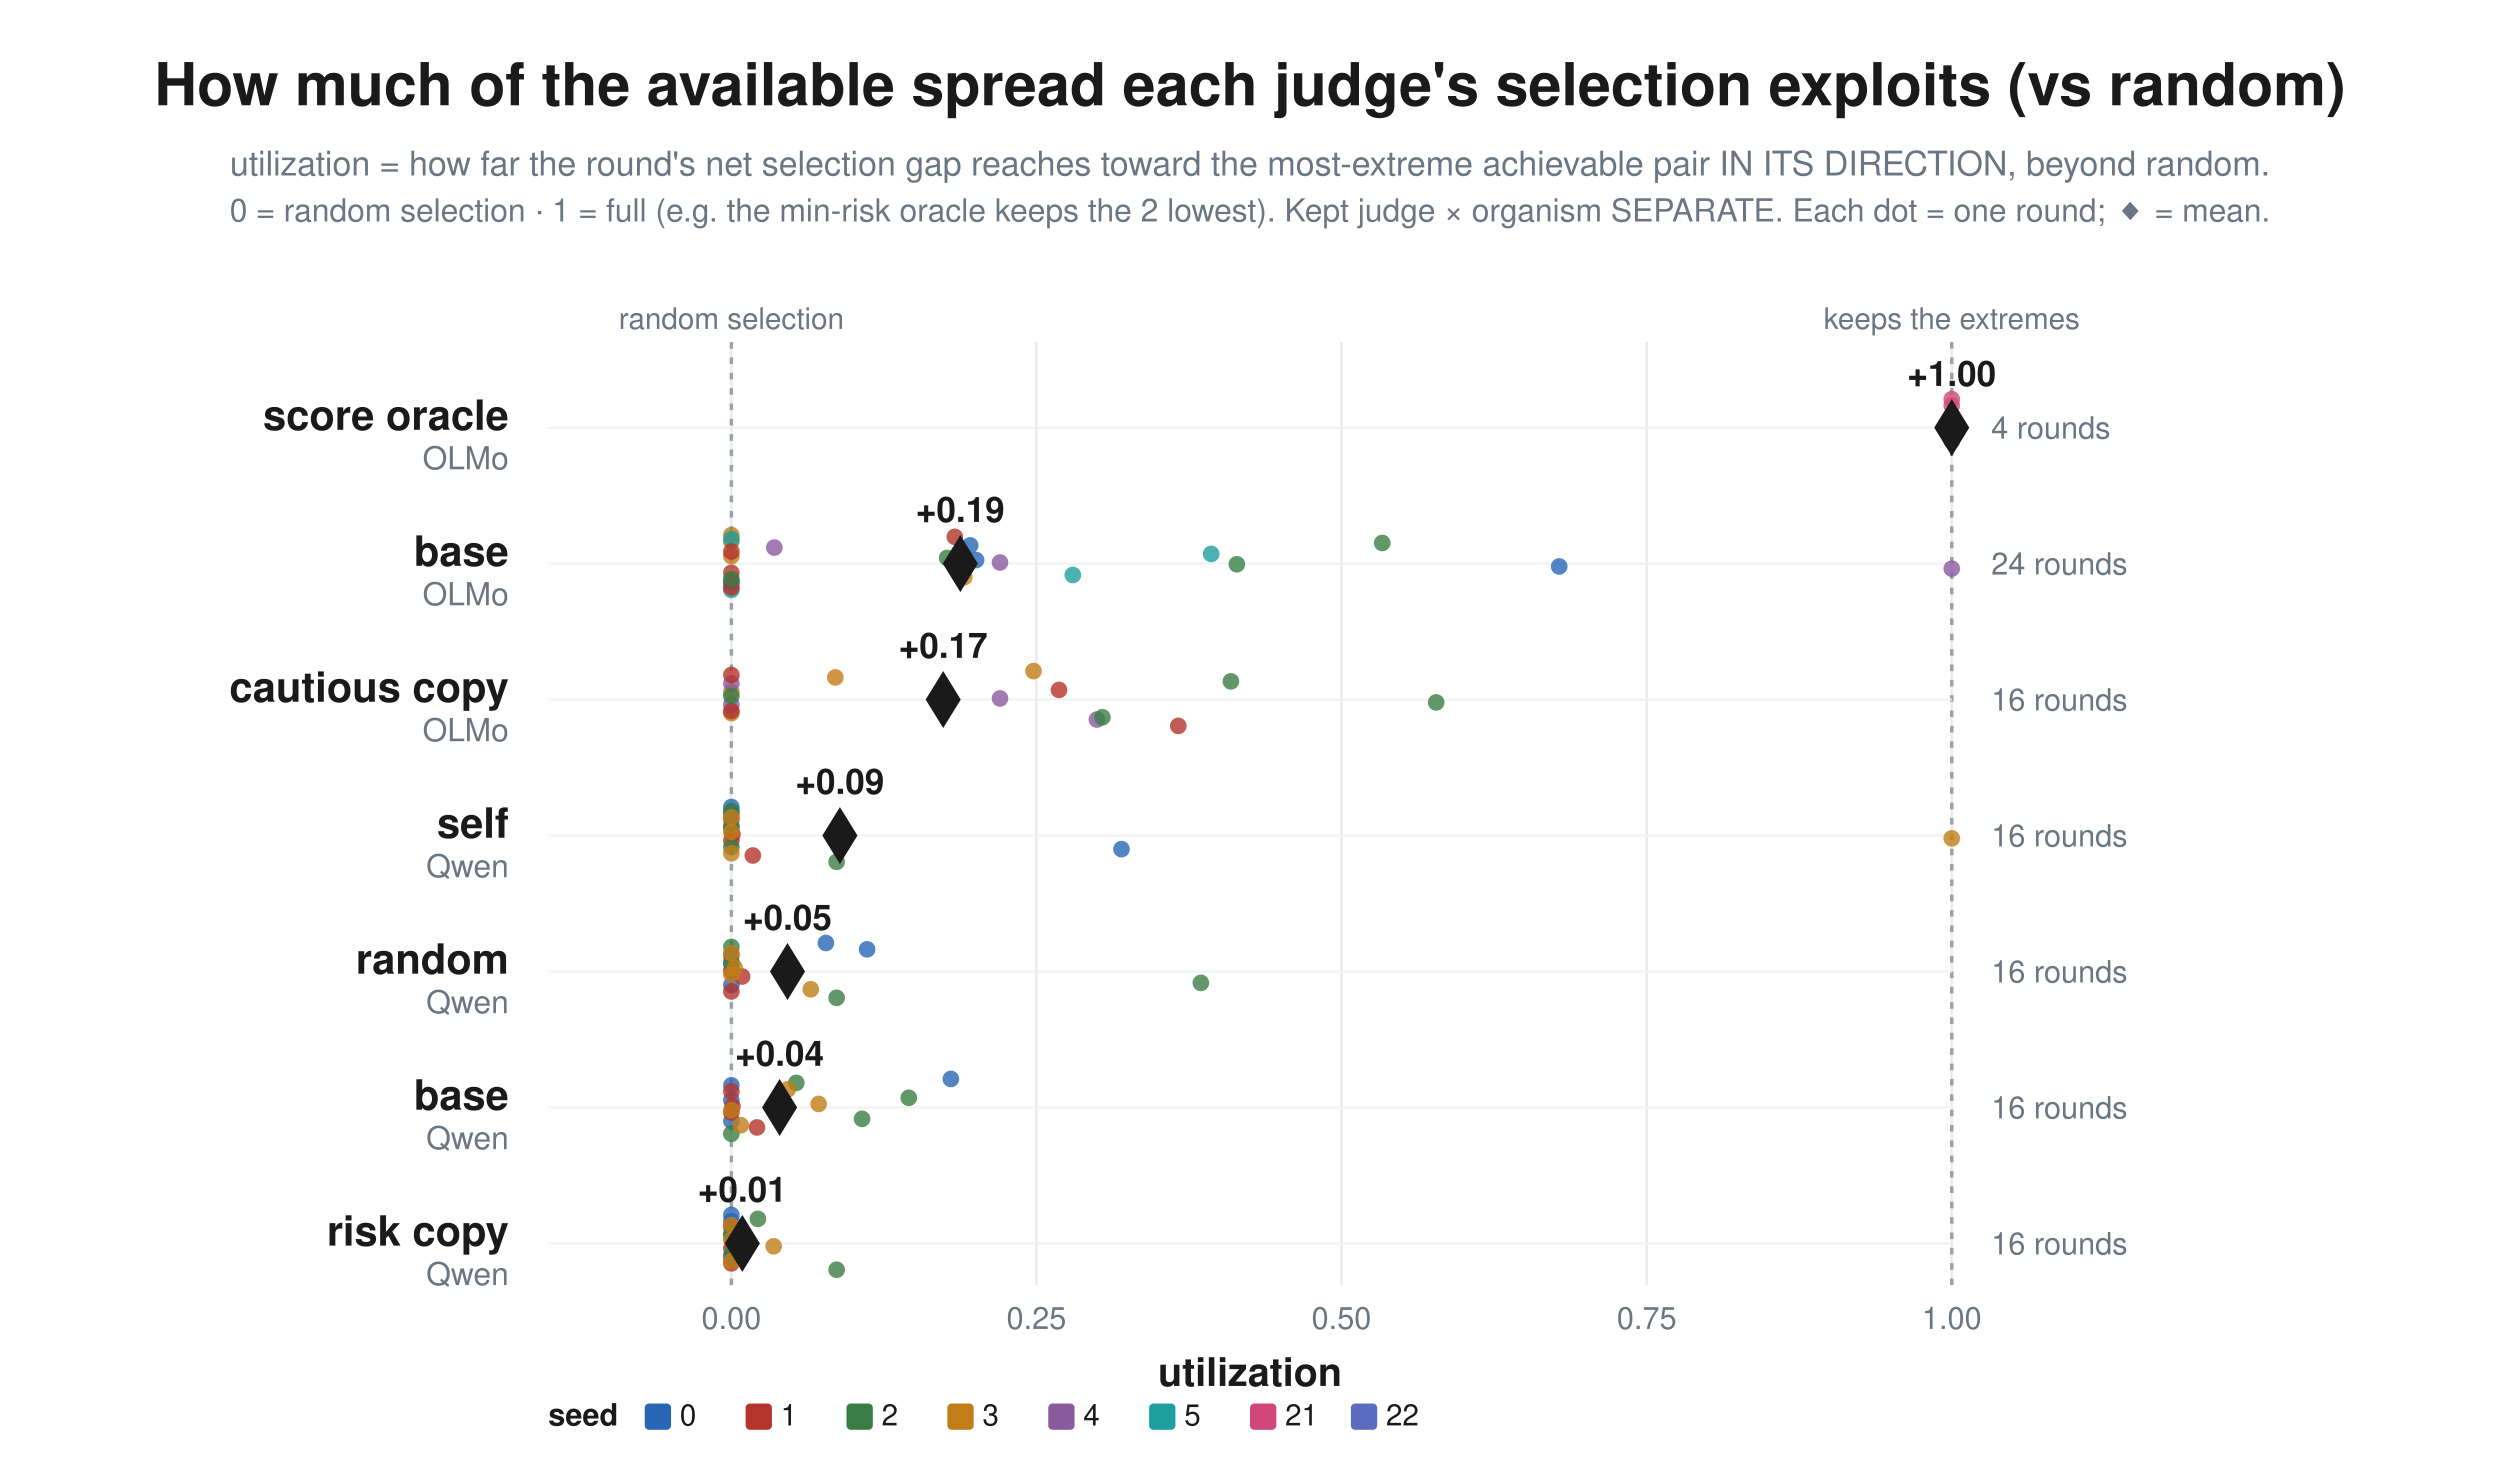
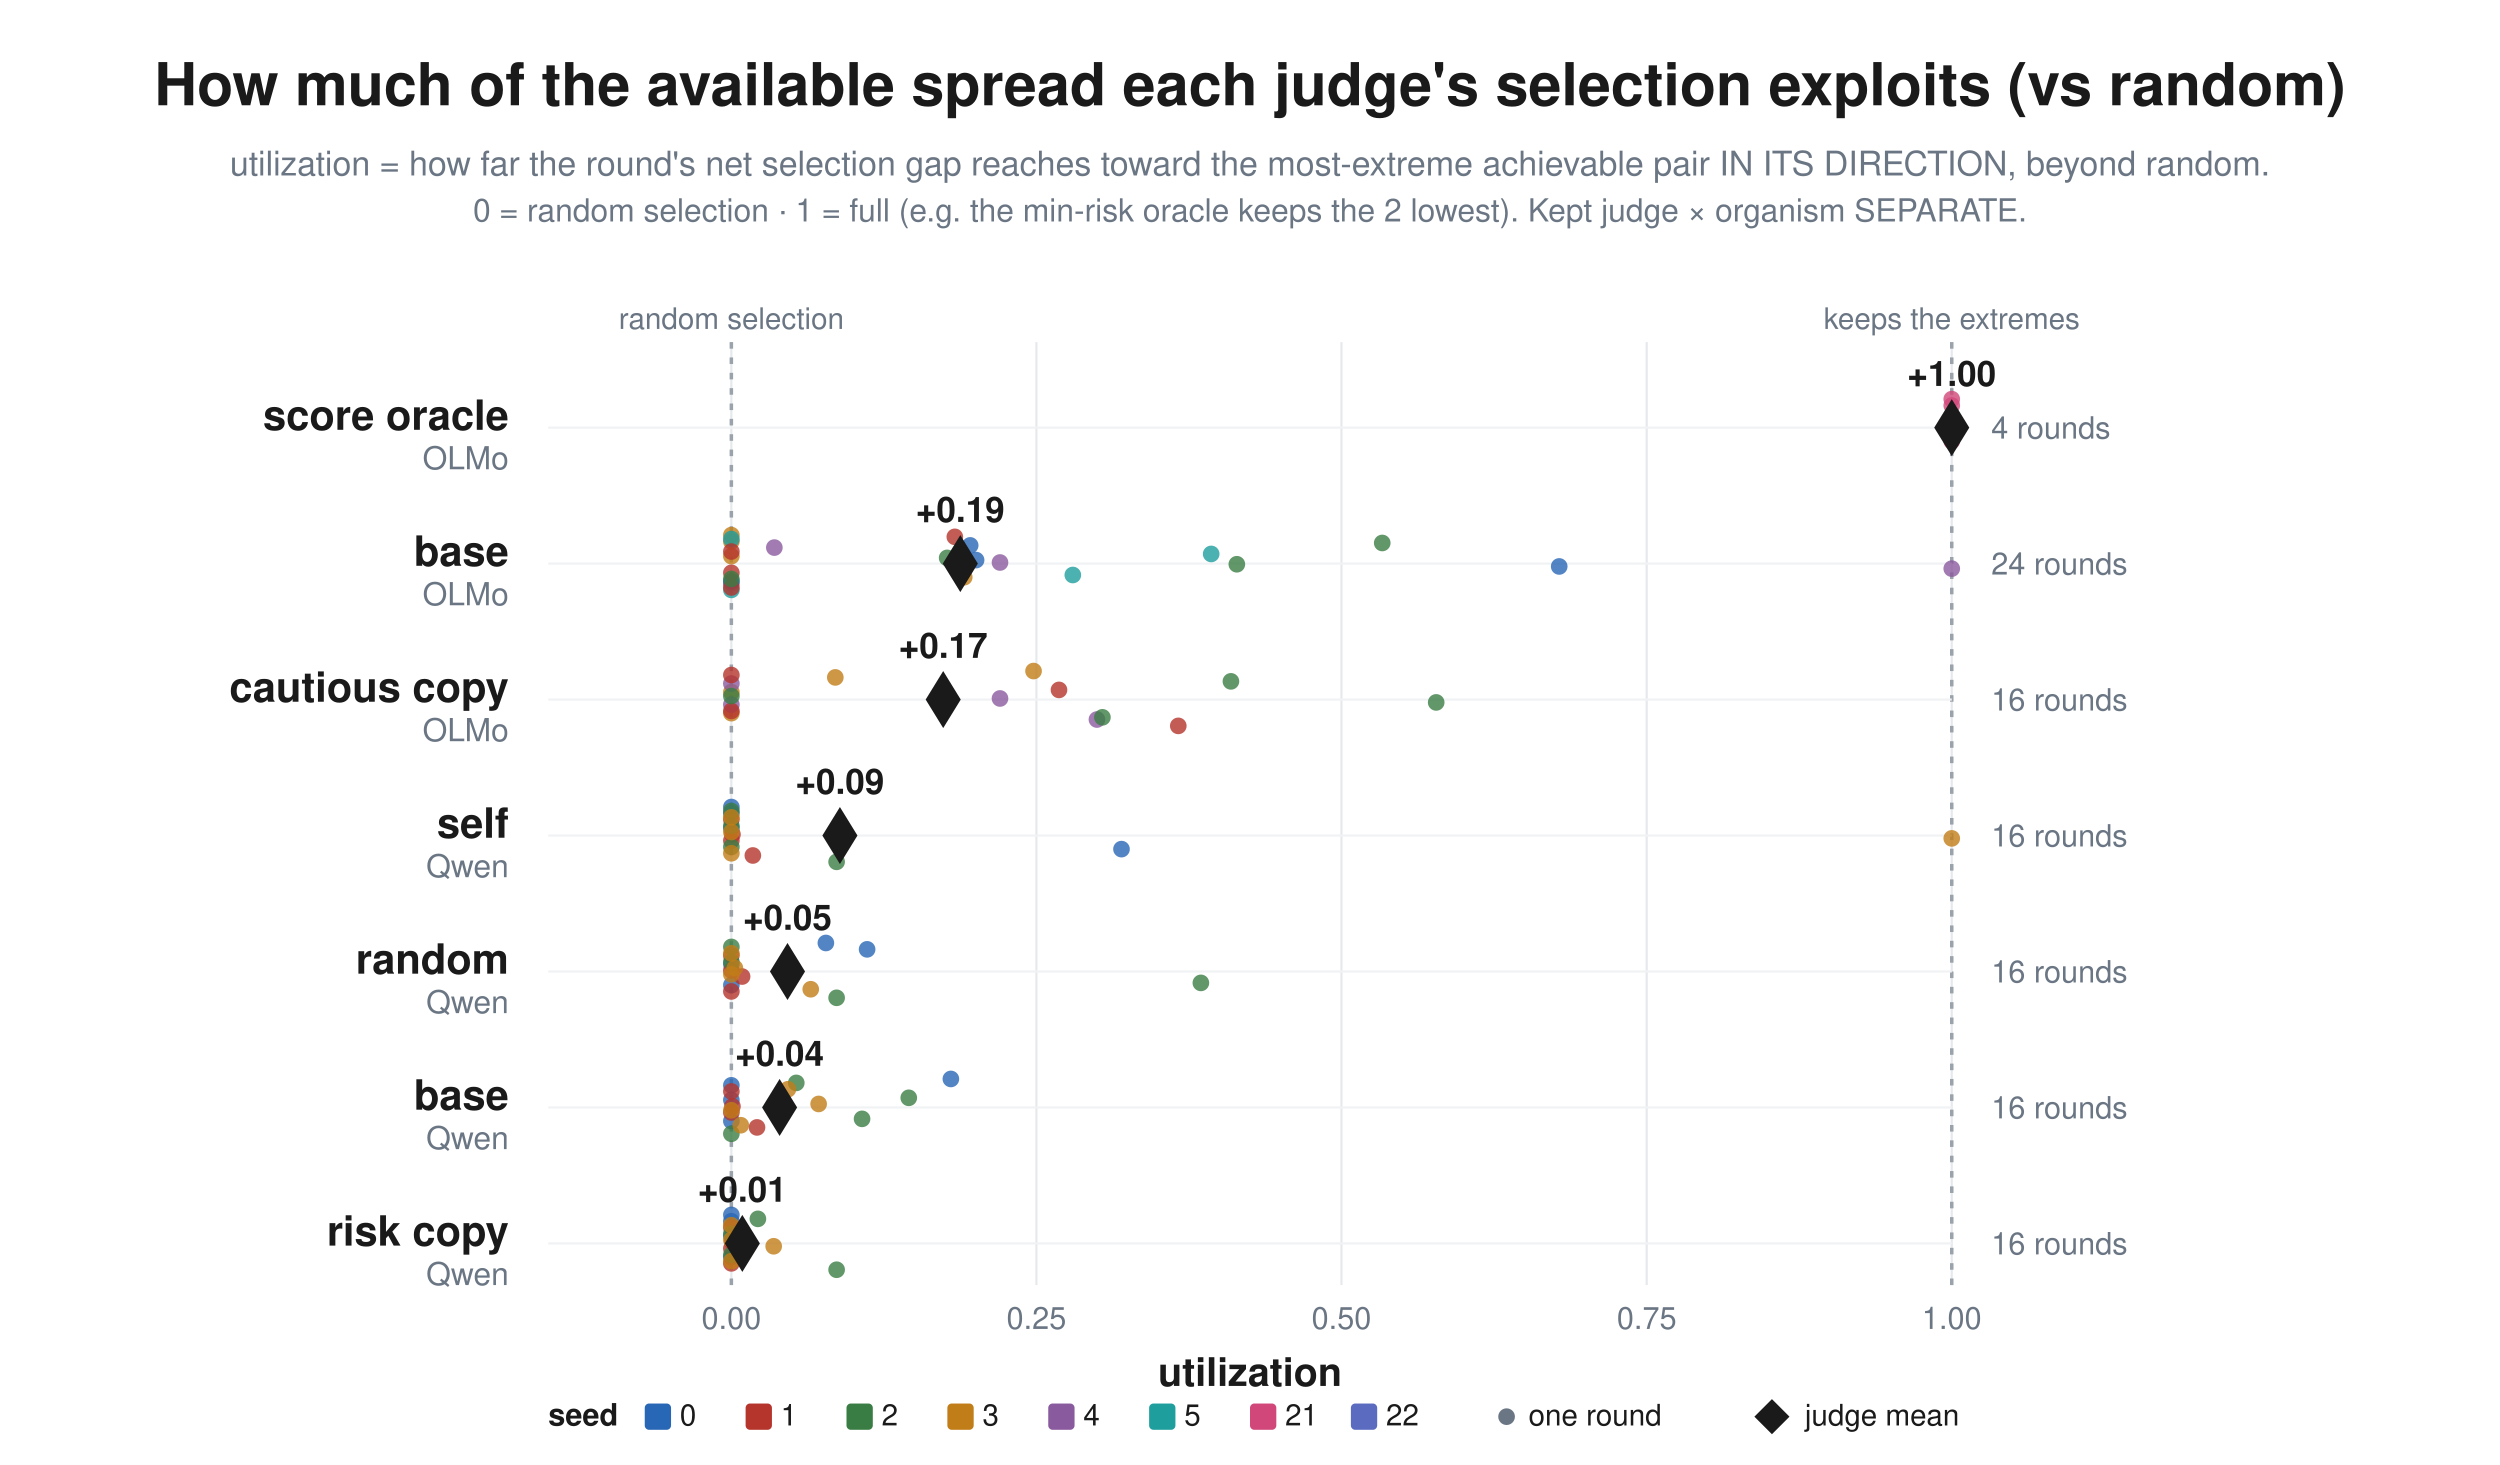
<svg xmlns="http://www.w3.org/2000/svg" viewBox="0 0 1140 668" font-family="Helvetica, Arial, sans-serif">
  <rect width="1140" height="668" fill="white" />
  <text x="570.0" y="48.0" text-anchor="middle" font-family="Helvetica, Arial, sans-serif" font-size="27" font-weight="bold" fill="#1a1a1a">How much of the available spread each judge's selection exploits (vs random)</text>
  <text x="570.0" y="80.0" text-anchor="middle" font-family="Helvetica, Arial, sans-serif" font-size="15.5" font-weight="normal" fill="#6b7684">utilization = how far the round's net selection gap reaches toward the most-extreme achievable pair IN ITS DIRECTION, beyond random.</text>
-   <text x="570.0" y="101.0" text-anchor="middle" font-family="Helvetica, Arial, sans-serif" font-size="14.5" font-weight="normal" fill="#6b7684">0 = random selection · 1 = full (e.g. the min-risk oracle keeps the 2 lowest). Kept judge × organism SEPARATE. Each dot = one round; ◆ = mean.</text>
+   <text x="570.0" y="101.0" text-anchor="middle" font-family="Helvetica, Arial, sans-serif" font-size="14.5" font-weight="normal" fill="#6b7684">0 = random selection · 1 = full (e.g. the min-risk oracle keeps the 2 lowest). Kept judge × organism SEPARATE.</text>
  <line x1="333.5" y1="156" x2="333.5" y2="586.0" stroke="#e6e9ec" stroke-width="1" />
  <text x="333.5" y="606.0" text-anchor="middle" font-family="Helvetica, Arial, sans-serif" font-size="14" font-weight="normal" fill="#6b7684">0.00</text>
  <line x1="472.6" y1="156" x2="472.6" y2="586.0" stroke="#e6e9ec" stroke-width="1" />
  <text x="472.6" y="606.0" text-anchor="middle" font-family="Helvetica, Arial, sans-serif" font-size="14" font-weight="normal" fill="#6b7684">0.25</text>
  <line x1="611.7" y1="156" x2="611.7" y2="586.0" stroke="#e6e9ec" stroke-width="1" />
  <text x="611.7" y="606.0" text-anchor="middle" font-family="Helvetica, Arial, sans-serif" font-size="14" font-weight="normal" fill="#6b7684">0.50</text>
  <line x1="750.9" y1="156" x2="750.9" y2="586.0" stroke="#e6e9ec" stroke-width="1" />
  <text x="750.9" y="606.0" text-anchor="middle" font-family="Helvetica, Arial, sans-serif" font-size="14" font-weight="normal" fill="#6b7684">0.75</text>
  <line x1="890.0" y1="156" x2="890.0" y2="586.0" stroke="#e6e9ec" stroke-width="1" />
  <text x="890.0" y="606.0" text-anchor="middle" font-family="Helvetica, Arial, sans-serif" font-size="14" font-weight="normal" fill="#6b7684">1.00</text>
  <text x="570.0" y="632.0" text-anchor="middle" font-family="Helvetica, Arial, sans-serif" font-size="18" font-weight="bold" fill="#1a1a1a">utilization</text>
  <line x1="333.5" y1="156" x2="333.5" y2="586.0" stroke="#9aa2ab" stroke-width="1.6" stroke-dasharray="3 4" />
  <text x="333.5" y="150.0" text-anchor="middle" font-family="Helvetica, Arial, sans-serif" font-size="13.5" font-weight="normal" fill="#6b7684">random selection</text>
  <line x1="890.0" y1="156" x2="890.0" y2="586.0" stroke="#9aa2ab" stroke-width="1.6" stroke-dasharray="3 4" />
  <text x="890.0" y="150.0" text-anchor="middle" font-family="Helvetica, Arial, sans-serif" font-size="13.5" font-weight="normal" fill="#6b7684">keeps the extremes</text>
  <text x="232.0" y="196.0" text-anchor="end" font-family="Helvetica, Arial, sans-serif" font-size="19" font-weight="bold" fill="#1a1a1a">score oracle</text>
  <text x="232.0" y="214.0" text-anchor="end" font-family="Helvetica, Arial, sans-serif" font-size="14.5" font-weight="normal" fill="#6b7684">OLMo</text>
  <line x1="250.0" y1="195.0" x2="890.0" y2="195.0" stroke="#f0f2f4" stroke-width="1" />
  <circle cx="890.0" cy="182.0" r="3.8" fill="#d1477a" fill-opacity="0.8" />
  <circle cx="890.0" cy="191.6" r="3.8" fill="#d1477a" fill-opacity="0.8" />
  <circle cx="890.0" cy="201.2" r="3.8" fill="#d1477a" fill-opacity="0.8" />
  <circle cx="890.0" cy="184.9" r="3.8" fill="#d1477a" fill-opacity="0.8" />
  <path d="M 890.0 182.0 L 898.0 195.0 L 890.0 208.0 L 882.0 195.0 Z" fill="#1a1a1a" />
  <text x="890.0" y="176.0" text-anchor="middle" font-family="Helvetica, Arial, sans-serif" font-size="16" font-weight="bold" fill="#1a1a1a">+1.00</text>
  <text x="908.0" y="200.0" text-anchor="start" font-family="Helvetica, Arial, sans-serif" font-size="14" font-weight="normal" fill="#6b7684">4 rounds</text>
  <text x="232.0" y="258.0" text-anchor="end" font-family="Helvetica, Arial, sans-serif" font-size="19" font-weight="bold" fill="#1a1a1a">base</text>
  <text x="232.0" y="276.0" text-anchor="end" font-family="Helvetica, Arial, sans-serif" font-size="14.5" font-weight="normal" fill="#6b7684">OLMo</text>
  <line x1="250.0" y1="257.0" x2="890.0" y2="257.0" stroke="#f0f2f4" stroke-width="1" />
  <circle cx="333.5" cy="244.0" r="3.8" fill="#c07d18" fill-opacity="0.8" />
  <circle cx="333.5" cy="253.6" r="3.8" fill="#c07d18" fill-opacity="0.8" />
  <circle cx="439.7" cy="263.2" r="3.8" fill="#c07d18" fill-opacity="0.8" />
  <circle cx="333.5" cy="246.9" r="3.8" fill="#c07d18" fill-opacity="0.8" />
  <circle cx="456.0" cy="256.5" r="3.8" fill="#8a5a9e" fill-opacity="0.8" />
  <circle cx="333.5" cy="266.1" r="3.8" fill="#8a5a9e" fill-opacity="0.8" />
  <circle cx="353.1" cy="249.7" r="3.8" fill="#8a5a9e" fill-opacity="0.8" />
  <circle cx="890.0" cy="259.3" r="3.8" fill="#8a5a9e" fill-opacity="0.8" />
  <circle cx="333.5" cy="269.0" r="3.8" fill="#1f9e9e" fill-opacity="0.8" />
  <circle cx="552.3" cy="252.6" r="3.8" fill="#1f9e9e" fill-opacity="0.8" />
  <circle cx="489.2" cy="262.2" r="3.8" fill="#1f9e9e" fill-opacity="0.8" />
  <circle cx="333.5" cy="245.8" r="3.8" fill="#1f9e9e" fill-opacity="0.8" />
  <circle cx="445.1" cy="255.4" r="3.8" fill="#2867b5" fill-opacity="0.8" />
  <circle cx="333.5" cy="265.1" r="3.8" fill="#2867b5" fill-opacity="0.8" />
  <circle cx="442.4" cy="248.7" r="3.8" fill="#2867b5" fill-opacity="0.8" />
  <circle cx="711.0" cy="258.3" r="3.8" fill="#2867b5" fill-opacity="0.8" />
  <circle cx="333.5" cy="267.9" r="3.8" fill="#b5342c" fill-opacity="0.8" />
  <circle cx="333.5" cy="251.5" r="3.8" fill="#b5342c" fill-opacity="0.8" />
  <circle cx="333.5" cy="261.2" r="3.8" fill="#b5342c" fill-opacity="0.8" />
  <circle cx="435.4" cy="244.8" r="3.8" fill="#b5342c" fill-opacity="0.8" />
  <circle cx="431.9" cy="254.4" r="3.8" fill="#3a7d44" fill-opacity="0.8" />
  <circle cx="333.5" cy="264.0" r="3.8" fill="#3a7d44" fill-opacity="0.8" />
  <circle cx="630.3" cy="247.6" r="3.8" fill="#3a7d44" fill-opacity="0.8" />
  <circle cx="564.0" cy="257.3" r="3.8" fill="#3a7d44" fill-opacity="0.8" />
  <path d="M 437.9 244.0 L 445.9 257.0 L 437.9 270.0 L 429.9 257.0 Z" fill="#1a1a1a" />
  <text x="437.9" y="238.0" text-anchor="middle" font-family="Helvetica, Arial, sans-serif" font-size="16" font-weight="bold" fill="#1a1a1a">+0.19</text>
  <text x="908.0" y="262.0" text-anchor="start" font-family="Helvetica, Arial, sans-serif" font-size="14" font-weight="normal" fill="#6b7684">24 rounds</text>
  <text x="232.0" y="320.0" text-anchor="end" font-family="Helvetica, Arial, sans-serif" font-size="19" font-weight="bold" fill="#1a1a1a">cautious copy</text>
  <text x="232.0" y="338.0" text-anchor="end" font-family="Helvetica, Arial, sans-serif" font-size="14.5" font-weight="normal" fill="#6b7684">OLMo</text>
  <line x1="250.0" y1="319.0" x2="890.0" y2="319.0" stroke="#f0f2f4" stroke-width="1" />
  <circle cx="471.3" cy="306.0" r="3.8" fill="#c07d18" fill-opacity="0.8" />
  <circle cx="333.5" cy="315.6" r="3.8" fill="#c07d18" fill-opacity="0.8" />
  <circle cx="333.5" cy="325.2" r="3.8" fill="#c07d18" fill-opacity="0.8" />
  <circle cx="380.9" cy="308.9" r="3.8" fill="#c07d18" fill-opacity="0.8" />
  <circle cx="456.0" cy="318.5" r="3.8" fill="#8a5a9e" fill-opacity="0.8" />
  <circle cx="500.2" cy="328.1" r="3.8" fill="#8a5a9e" fill-opacity="0.8" />
  <circle cx="333.5" cy="311.7" r="3.8" fill="#8a5a9e" fill-opacity="0.8" />
  <circle cx="333.5" cy="321.3" r="3.8" fill="#8a5a9e" fill-opacity="0.8" />
  <circle cx="537.3" cy="331.0" r="3.8" fill="#b5342c" fill-opacity="0.8" />
  <circle cx="482.9" cy="314.6" r="3.8" fill="#b5342c" fill-opacity="0.8" />
  <circle cx="333.5" cy="324.2" r="3.8" fill="#b5342c" fill-opacity="0.8" />
  <circle cx="333.5" cy="307.8" r="3.8" fill="#b5342c" fill-opacity="0.8" />
  <circle cx="333.5" cy="317.4" r="3.8" fill="#3a7d44" fill-opacity="0.8" />
  <circle cx="502.7" cy="327.1" r="3.8" fill="#3a7d44" fill-opacity="0.8" />
  <circle cx="561.3" cy="310.7" r="3.8" fill="#3a7d44" fill-opacity="0.8" />
  <circle cx="654.9" cy="320.3" r="3.8" fill="#3a7d44" fill-opacity="0.8" />
  <path d="M 430.1 306.0 L 438.1 319.0 L 430.1 332.0 L 422.1 319.0 Z" fill="#1a1a1a" />
  <text x="430.1" y="300.0" text-anchor="middle" font-family="Helvetica, Arial, sans-serif" font-size="16" font-weight="bold" fill="#1a1a1a">+0.17</text>
  <text x="908.0" y="324.0" text-anchor="start" font-family="Helvetica, Arial, sans-serif" font-size="14" font-weight="normal" fill="#6b7684">16 rounds</text>
  <text x="232.0" y="382.0" text-anchor="end" font-family="Helvetica, Arial, sans-serif" font-size="19" font-weight="bold" fill="#1a1a1a">self</text>
  <text x="232.0" y="400.0" text-anchor="end" font-family="Helvetica, Arial, sans-serif" font-size="14.5" font-weight="normal" fill="#6b7684">Qwen</text>
  <line x1="250.0" y1="381.0" x2="890.0" y2="381.0" stroke="#f0f2f4" stroke-width="1" />
  <circle cx="333.5" cy="368.0" r="3.8" fill="#2867b5" fill-opacity="0.8" />
  <circle cx="333.5" cy="377.6" r="3.8" fill="#2867b5" fill-opacity="0.8" />
  <circle cx="511.4" cy="387.2" r="3.8" fill="#2867b5" fill-opacity="0.8" />
  <circle cx="333.5" cy="370.9" r="3.8" fill="#2867b5" fill-opacity="0.8" />
  <circle cx="334.0" cy="380.5" r="3.8" fill="#b5342c" fill-opacity="0.8" />
  <circle cx="343.3" cy="390.1" r="3.8" fill="#b5342c" fill-opacity="0.8" />
  <circle cx="333.5" cy="373.7" r="3.8" fill="#b5342c" fill-opacity="0.8" />
  <circle cx="333.5" cy="383.3" r="3.8" fill="#b5342c" fill-opacity="0.8" />
  <circle cx="381.5" cy="393.0" r="3.8" fill="#3a7d44" fill-opacity="0.8" />
  <circle cx="333.5" cy="376.6" r="3.8" fill="#3a7d44" fill-opacity="0.8" />
  <circle cx="333.5" cy="386.2" r="3.8" fill="#3a7d44" fill-opacity="0.8" />
  <circle cx="333.5" cy="369.8" r="3.8" fill="#3a7d44" fill-opacity="0.8" />
  <circle cx="333.5" cy="379.4" r="3.8" fill="#c07d18" fill-opacity="0.8" />
  <circle cx="333.5" cy="389.1" r="3.8" fill="#c07d18" fill-opacity="0.8" />
  <circle cx="333.5" cy="372.7" r="3.8" fill="#c07d18" fill-opacity="0.8" />
  <circle cx="890.0" cy="382.3" r="3.8" fill="#c07d18" fill-opacity="0.8" />
  <path d="M 383.0 368.0 L 391.0 381.0 L 383.0 394.0 L 375.0 381.0 Z" fill="#1a1a1a" />
  <text x="383.0" y="362.0" text-anchor="middle" font-family="Helvetica, Arial, sans-serif" font-size="16" font-weight="bold" fill="#1a1a1a">+0.09</text>
  <text x="908.0" y="386.0" text-anchor="start" font-family="Helvetica, Arial, sans-serif" font-size="14" font-weight="normal" fill="#6b7684">16 rounds</text>
  <text x="232.0" y="444.0" text-anchor="end" font-family="Helvetica, Arial, sans-serif" font-size="19" font-weight="bold" fill="#1a1a1a">random</text>
  <text x="232.0" y="462.0" text-anchor="end" font-family="Helvetica, Arial, sans-serif" font-size="14.5" font-weight="normal" fill="#6b7684">Qwen</text>
  <line x1="250.0" y1="443.0" x2="890.0" y2="443.0" stroke="#f0f2f4" stroke-width="1" />
  <circle cx="376.6" cy="430.0" r="3.8" fill="#2867b5" fill-opacity="0.8" />
  <circle cx="333.5" cy="439.6" r="3.8" fill="#2867b5" fill-opacity="0.8" />
  <circle cx="333.5" cy="449.2" r="3.8" fill="#2867b5" fill-opacity="0.8" />
  <circle cx="395.4" cy="432.9" r="3.8" fill="#2867b5" fill-opacity="0.8" />
  <circle cx="333.5" cy="442.5" r="3.8" fill="#b5342c" fill-opacity="0.8" />
  <circle cx="333.5" cy="452.1" r="3.8" fill="#b5342c" fill-opacity="0.8" />
  <circle cx="333.5" cy="435.7" r="3.8" fill="#b5342c" fill-opacity="0.8" />
  <circle cx="338.4" cy="445.3" r="3.8" fill="#b5342c" fill-opacity="0.8" />
  <circle cx="381.5" cy="455.0" r="3.8" fill="#3a7d44" fill-opacity="0.8" />
  <circle cx="333.5" cy="438.6" r="3.8" fill="#3a7d44" fill-opacity="0.8" />
  <circle cx="547.6" cy="448.2" r="3.8" fill="#3a7d44" fill-opacity="0.8" />
  <circle cx="333.5" cy="431.8" r="3.8" fill="#3a7d44" fill-opacity="0.8" />
  <circle cx="335.1" cy="441.4" r="3.8" fill="#c07d18" fill-opacity="0.8" />
  <circle cx="369.7" cy="451.1" r="3.8" fill="#c07d18" fill-opacity="0.8" />
  <circle cx="333.5" cy="434.7" r="3.8" fill="#c07d18" fill-opacity="0.8" />
  <circle cx="333.5" cy="444.3" r="3.8" fill="#c07d18" fill-opacity="0.8" />
  <path d="M 359.1 430.0 L 367.1 443.0 L 359.1 456.0 L 351.1 443.0 Z" fill="#1a1a1a" />
  <text x="359.1" y="424.0" text-anchor="middle" font-family="Helvetica, Arial, sans-serif" font-size="16" font-weight="bold" fill="#1a1a1a">+0.05</text>
  <text x="908.0" y="448.0" text-anchor="start" font-family="Helvetica, Arial, sans-serif" font-size="14" font-weight="normal" fill="#6b7684">16 rounds</text>
  <text x="232.0" y="506.0" text-anchor="end" font-family="Helvetica, Arial, sans-serif" font-size="19" font-weight="bold" fill="#1a1a1a">base</text>
  <text x="232.0" y="524.0" text-anchor="end" font-family="Helvetica, Arial, sans-serif" font-size="14.5" font-weight="normal" fill="#6b7684">Qwen</text>
  <line x1="250.0" y1="505.0" x2="890.0" y2="505.0" stroke="#f0f2f4" stroke-width="1" />
  <circle cx="433.6" cy="492.0" r="3.8" fill="#2867b5" fill-opacity="0.8" />
  <circle cx="333.5" cy="501.6" r="3.8" fill="#2867b5" fill-opacity="0.8" />
  <circle cx="333.5" cy="511.2" r="3.8" fill="#2867b5" fill-opacity="0.8" />
  <circle cx="333.5" cy="494.9" r="3.8" fill="#2867b5" fill-opacity="0.8" />
  <circle cx="334.0" cy="504.5" r="3.8" fill="#b5342c" fill-opacity="0.8" />
  <circle cx="345.2" cy="514.1" r="3.8" fill="#b5342c" fill-opacity="0.8" />
  <circle cx="333.5" cy="497.7" r="3.8" fill="#b5342c" fill-opacity="0.8" />
  <circle cx="333.5" cy="507.3" r="3.8" fill="#b5342c" fill-opacity="0.8" />
  <circle cx="333.5" cy="517.0" r="3.8" fill="#3a7d44" fill-opacity="0.8" />
  <circle cx="414.4" cy="500.6" r="3.8" fill="#3a7d44" fill-opacity="0.8" />
  <circle cx="393.1" cy="510.2" r="3.8" fill="#3a7d44" fill-opacity="0.8" />
  <circle cx="363.1" cy="493.8" r="3.8" fill="#3a7d44" fill-opacity="0.8" />
  <circle cx="373.3" cy="503.4" r="3.8" fill="#c07d18" fill-opacity="0.8" />
  <circle cx="337.8" cy="513.1" r="3.8" fill="#c07d18" fill-opacity="0.8" />
  <circle cx="359.3" cy="496.7" r="3.8" fill="#c07d18" fill-opacity="0.8" />
  <circle cx="333.5" cy="506.3" r="3.8" fill="#c07d18" fill-opacity="0.8" />
  <path d="M 355.5 492.0 L 363.5 505.0 L 355.5 518.0 L 347.5 505.0 Z" fill="#1a1a1a" />
  <text x="355.5" y="486.0" text-anchor="middle" font-family="Helvetica, Arial, sans-serif" font-size="16" font-weight="bold" fill="#1a1a1a">+0.04</text>
  <text x="908.0" y="510.0" text-anchor="start" font-family="Helvetica, Arial, sans-serif" font-size="14" font-weight="normal" fill="#6b7684">16 rounds</text>
  <text x="232.0" y="568.0" text-anchor="end" font-family="Helvetica, Arial, sans-serif" font-size="19" font-weight="bold" fill="#1a1a1a">risk copy</text>
  <text x="232.0" y="586.0" text-anchor="end" font-family="Helvetica, Arial, sans-serif" font-size="14.5" font-weight="normal" fill="#6b7684">Qwen</text>
  <line x1="250.0" y1="567.0" x2="890.0" y2="567.0" stroke="#f0f2f4" stroke-width="1" />
  <circle cx="333.5" cy="554.0" r="3.8" fill="#2867b5" fill-opacity="0.8" />
  <circle cx="333.5" cy="563.6" r="3.8" fill="#2867b5" fill-opacity="0.8" />
  <circle cx="333.5" cy="573.2" r="3.8" fill="#2867b5" fill-opacity="0.8" />
  <circle cx="333.5" cy="556.9" r="3.8" fill="#2867b5" fill-opacity="0.8" />
  <circle cx="334.0" cy="566.5" r="3.8" fill="#b5342c" fill-opacity="0.8" />
  <circle cx="333.5" cy="576.1" r="3.8" fill="#b5342c" fill-opacity="0.8" />
  <circle cx="333.5" cy="559.7" r="3.8" fill="#b5342c" fill-opacity="0.8" />
  <circle cx="333.5" cy="569.3" r="3.8" fill="#b5342c" fill-opacity="0.8" />
  <circle cx="381.5" cy="579.0" r="3.8" fill="#3a7d44" fill-opacity="0.8" />
  <circle cx="333.5" cy="562.6" r="3.8" fill="#3a7d44" fill-opacity="0.8" />
  <circle cx="333.5" cy="572.2" r="3.8" fill="#3a7d44" fill-opacity="0.8" />
  <circle cx="345.6" cy="555.8" r="3.8" fill="#3a7d44" fill-opacity="0.8" />
  <circle cx="333.5" cy="565.4" r="3.8" fill="#c07d18" fill-opacity="0.8" />
  <circle cx="333.5" cy="575.1" r="3.8" fill="#c07d18" fill-opacity="0.8" />
  <circle cx="333.5" cy="558.7" r="3.8" fill="#c07d18" fill-opacity="0.8" />
  <circle cx="352.8" cy="568.3" r="3.8" fill="#c07d18" fill-opacity="0.8" />
  <path d="M 338.5 554.0 L 346.5 567.0 L 338.5 580.0 L 330.5 567.0 Z" fill="#1a1a1a" />
  <text x="338.5" y="548.0" text-anchor="middle" font-family="Helvetica, Arial, sans-serif" font-size="16" font-weight="bold" fill="#1a1a1a">+0.01</text>
  <text x="908.0" y="572.0" text-anchor="start" font-family="Helvetica, Arial, sans-serif" font-size="14" font-weight="normal" fill="#6b7684">16 rounds</text>
  <text x="250.0" y="650.0" text-anchor="start" font-family="Helvetica, Arial, sans-serif" font-size="14" font-weight="bold" fill="#1a1a1a">seed</text>
  <rect x="294.0" y="640.0" width="12" height="12" rx="2" fill="#2867b5" />
  <text x="310.0" y="650.0" text-anchor="start" font-family="Helvetica, Arial, sans-serif" font-size="13.5" font-weight="normal" fill="#1a1a1a">0</text>
  <rect x="340.0" y="640.0" width="12" height="12" rx="2" fill="#b5342c" />
  <text x="356.0" y="650.0" text-anchor="start" font-family="Helvetica, Arial, sans-serif" font-size="13.5" font-weight="normal" fill="#1a1a1a">1</text>
  <rect x="386.0" y="640.0" width="12" height="12" rx="2" fill="#3a7d44" />
  <text x="402.0" y="650.0" text-anchor="start" font-family="Helvetica, Arial, sans-serif" font-size="13.5" font-weight="normal" fill="#1a1a1a">2</text>
  <rect x="432.0" y="640.0" width="12" height="12" rx="2" fill="#c07d18" />
  <text x="448.0" y="650.0" text-anchor="start" font-family="Helvetica, Arial, sans-serif" font-size="13.5" font-weight="normal" fill="#1a1a1a">3</text>
  <rect x="478.0" y="640.0" width="12" height="12" rx="2" fill="#8a5a9e" />
  <text x="494.0" y="650.0" text-anchor="start" font-family="Helvetica, Arial, sans-serif" font-size="13.5" font-weight="normal" fill="#1a1a1a">4</text>
  <rect x="524.0" y="640.0" width="12" height="12" rx="2" fill="#1f9e9e" />
  <text x="540.0" y="650.0" text-anchor="start" font-family="Helvetica, Arial, sans-serif" font-size="13.5" font-weight="normal" fill="#1a1a1a">5</text>
  <rect x="570.0" y="640.0" width="12" height="12" rx="2" fill="#d1477a" />
  <text x="586.0" y="650.0" text-anchor="start" font-family="Helvetica, Arial, sans-serif" font-size="13.5" font-weight="normal" fill="#1a1a1a">21</text>
  <rect x="616.0" y="640.0" width="12" height="12" rx="2" fill="#5b6bbf" />
  <text x="632.0" y="650.0" text-anchor="start" font-family="Helvetica, Arial, sans-serif" font-size="13.5" font-weight="normal" fill="#1a1a1a">22</text>
+   <circle cx="687.0" cy="646.0" r="3.8" fill="#6b7684" />
+   <text x="697.0" y="650.0" text-anchor="start" font-family="Helvetica, Arial, sans-serif" font-size="13.5" font-weight="normal" fill="#1a1a1a">one round</text>
+   <path d="M 800.0 646.0 L 808.0 638.0 L 816.0 646.0 L 808.0 654.0 Z" fill="#1a1a1a" />
+   <text x="823.0" y="650.0" text-anchor="start" font-family="Helvetica, Arial, sans-serif" font-size="13.5" font-weight="normal" fill="#1a1a1a">judge mean</text>
</svg>
